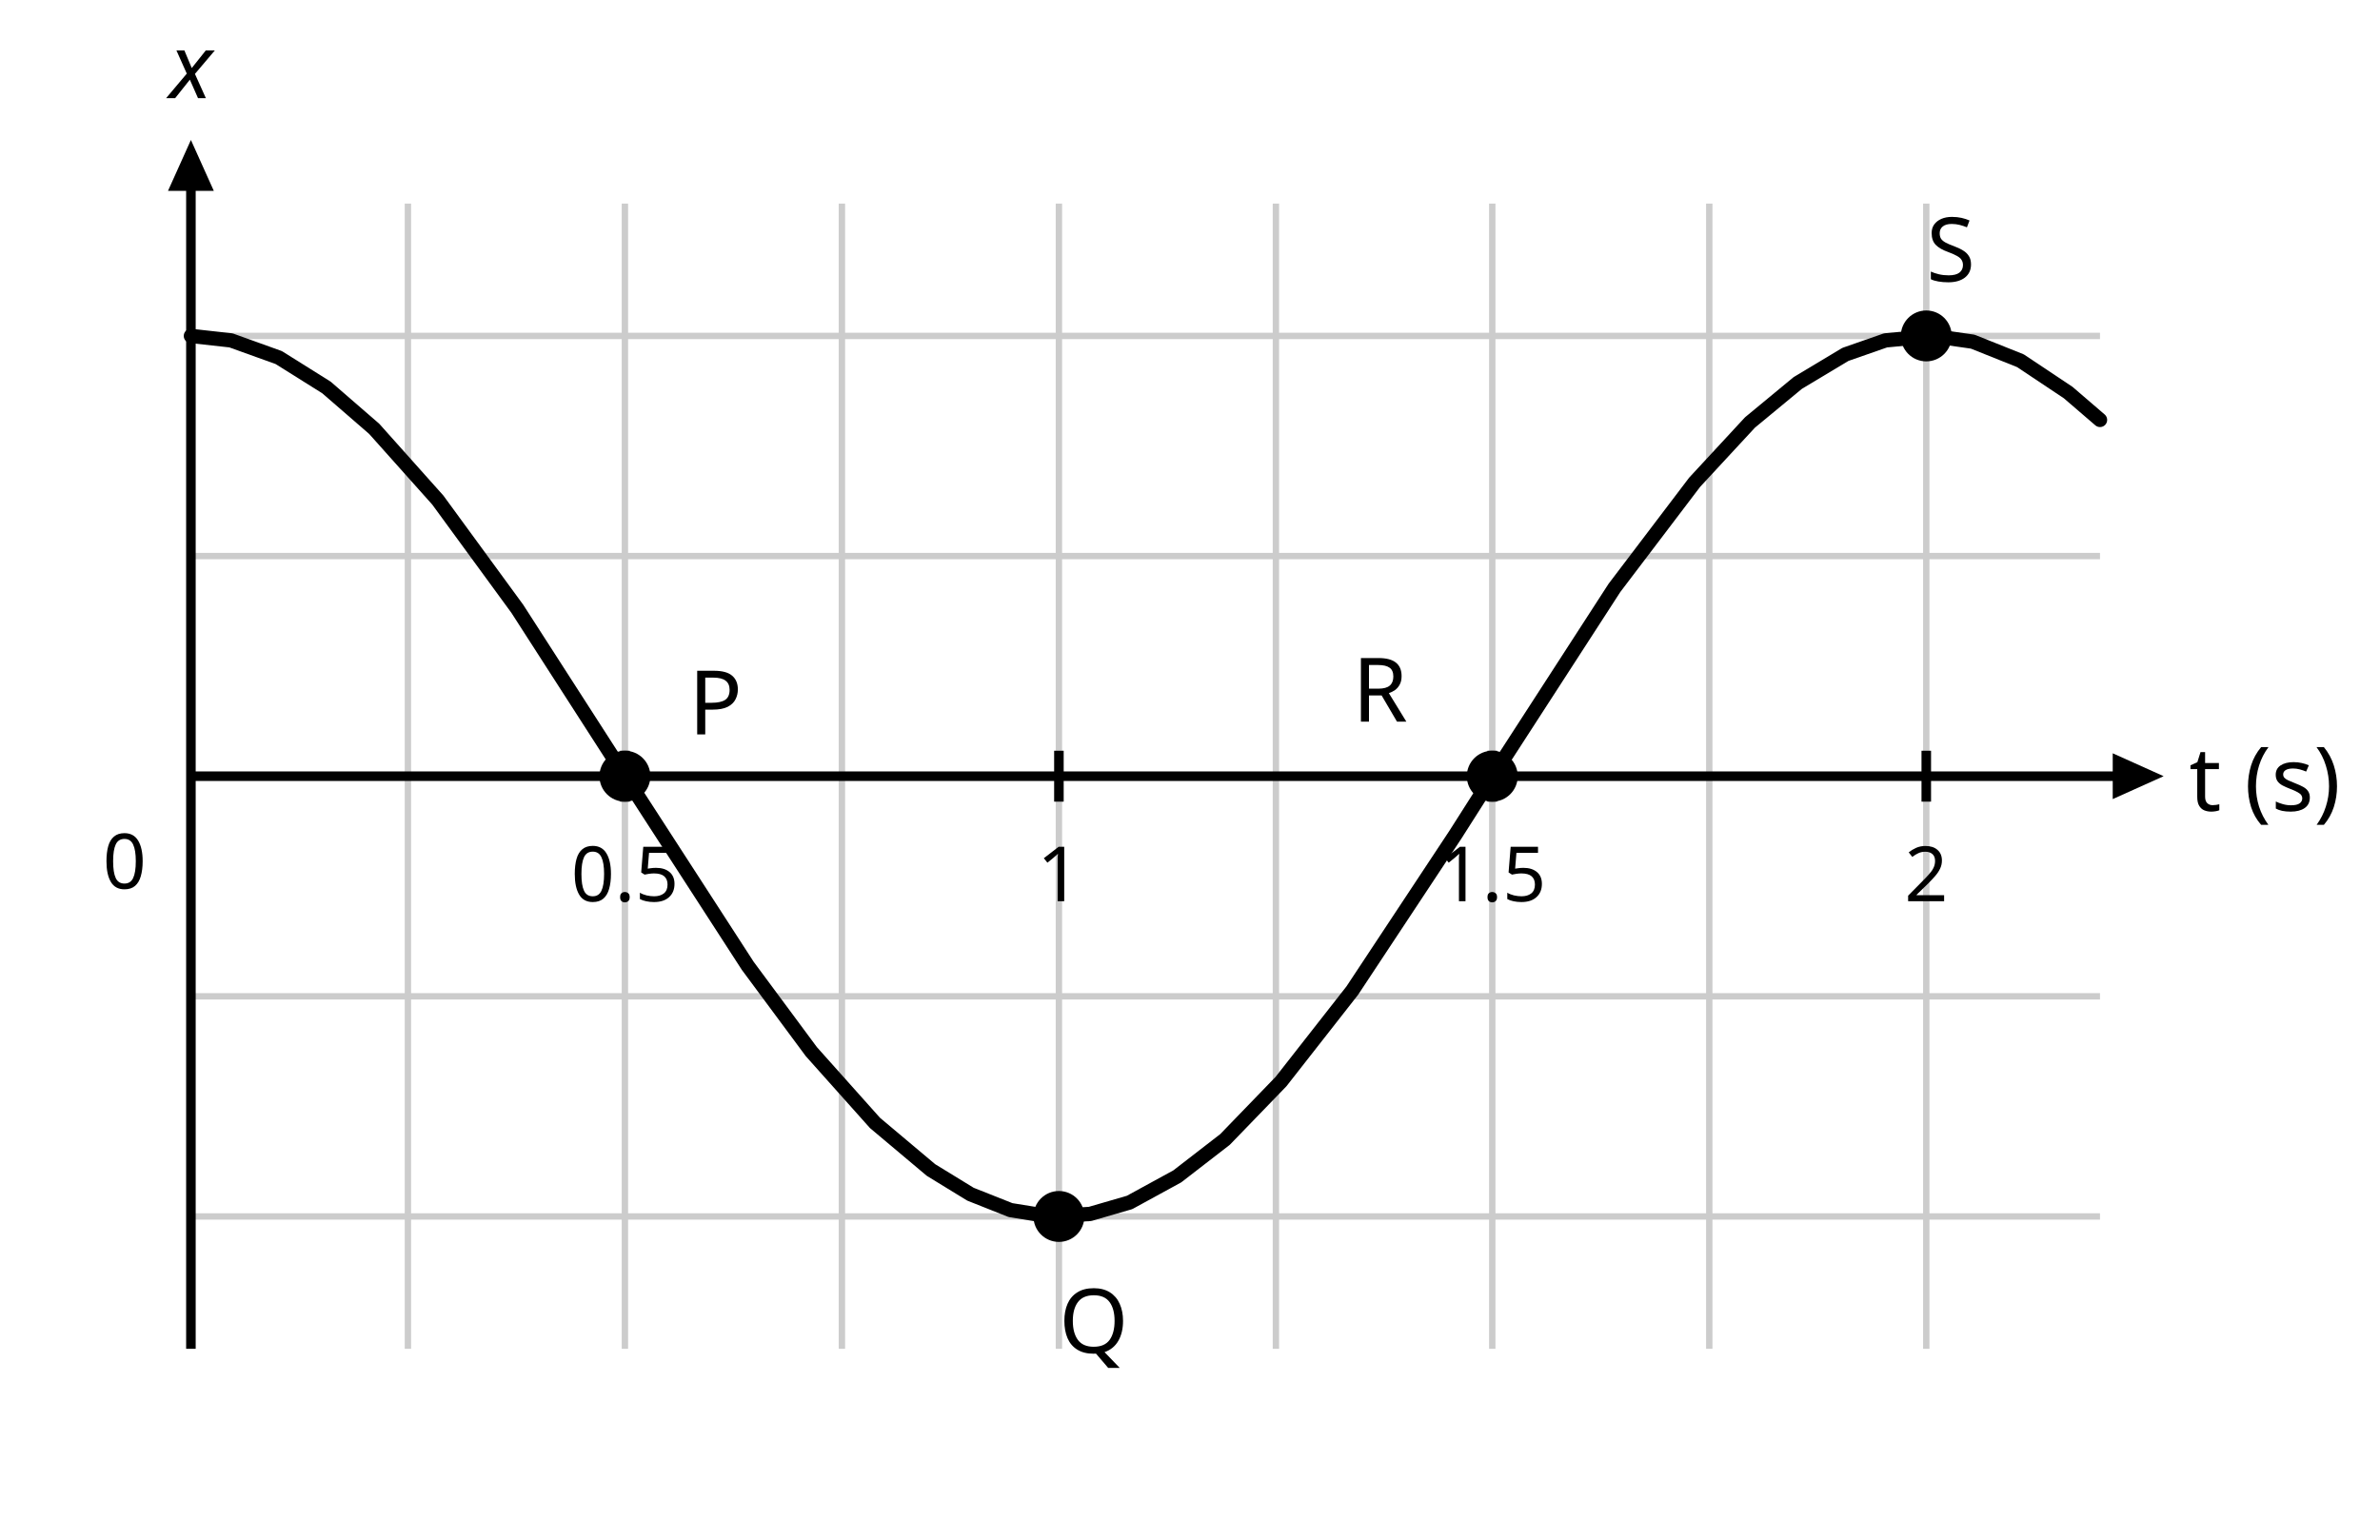
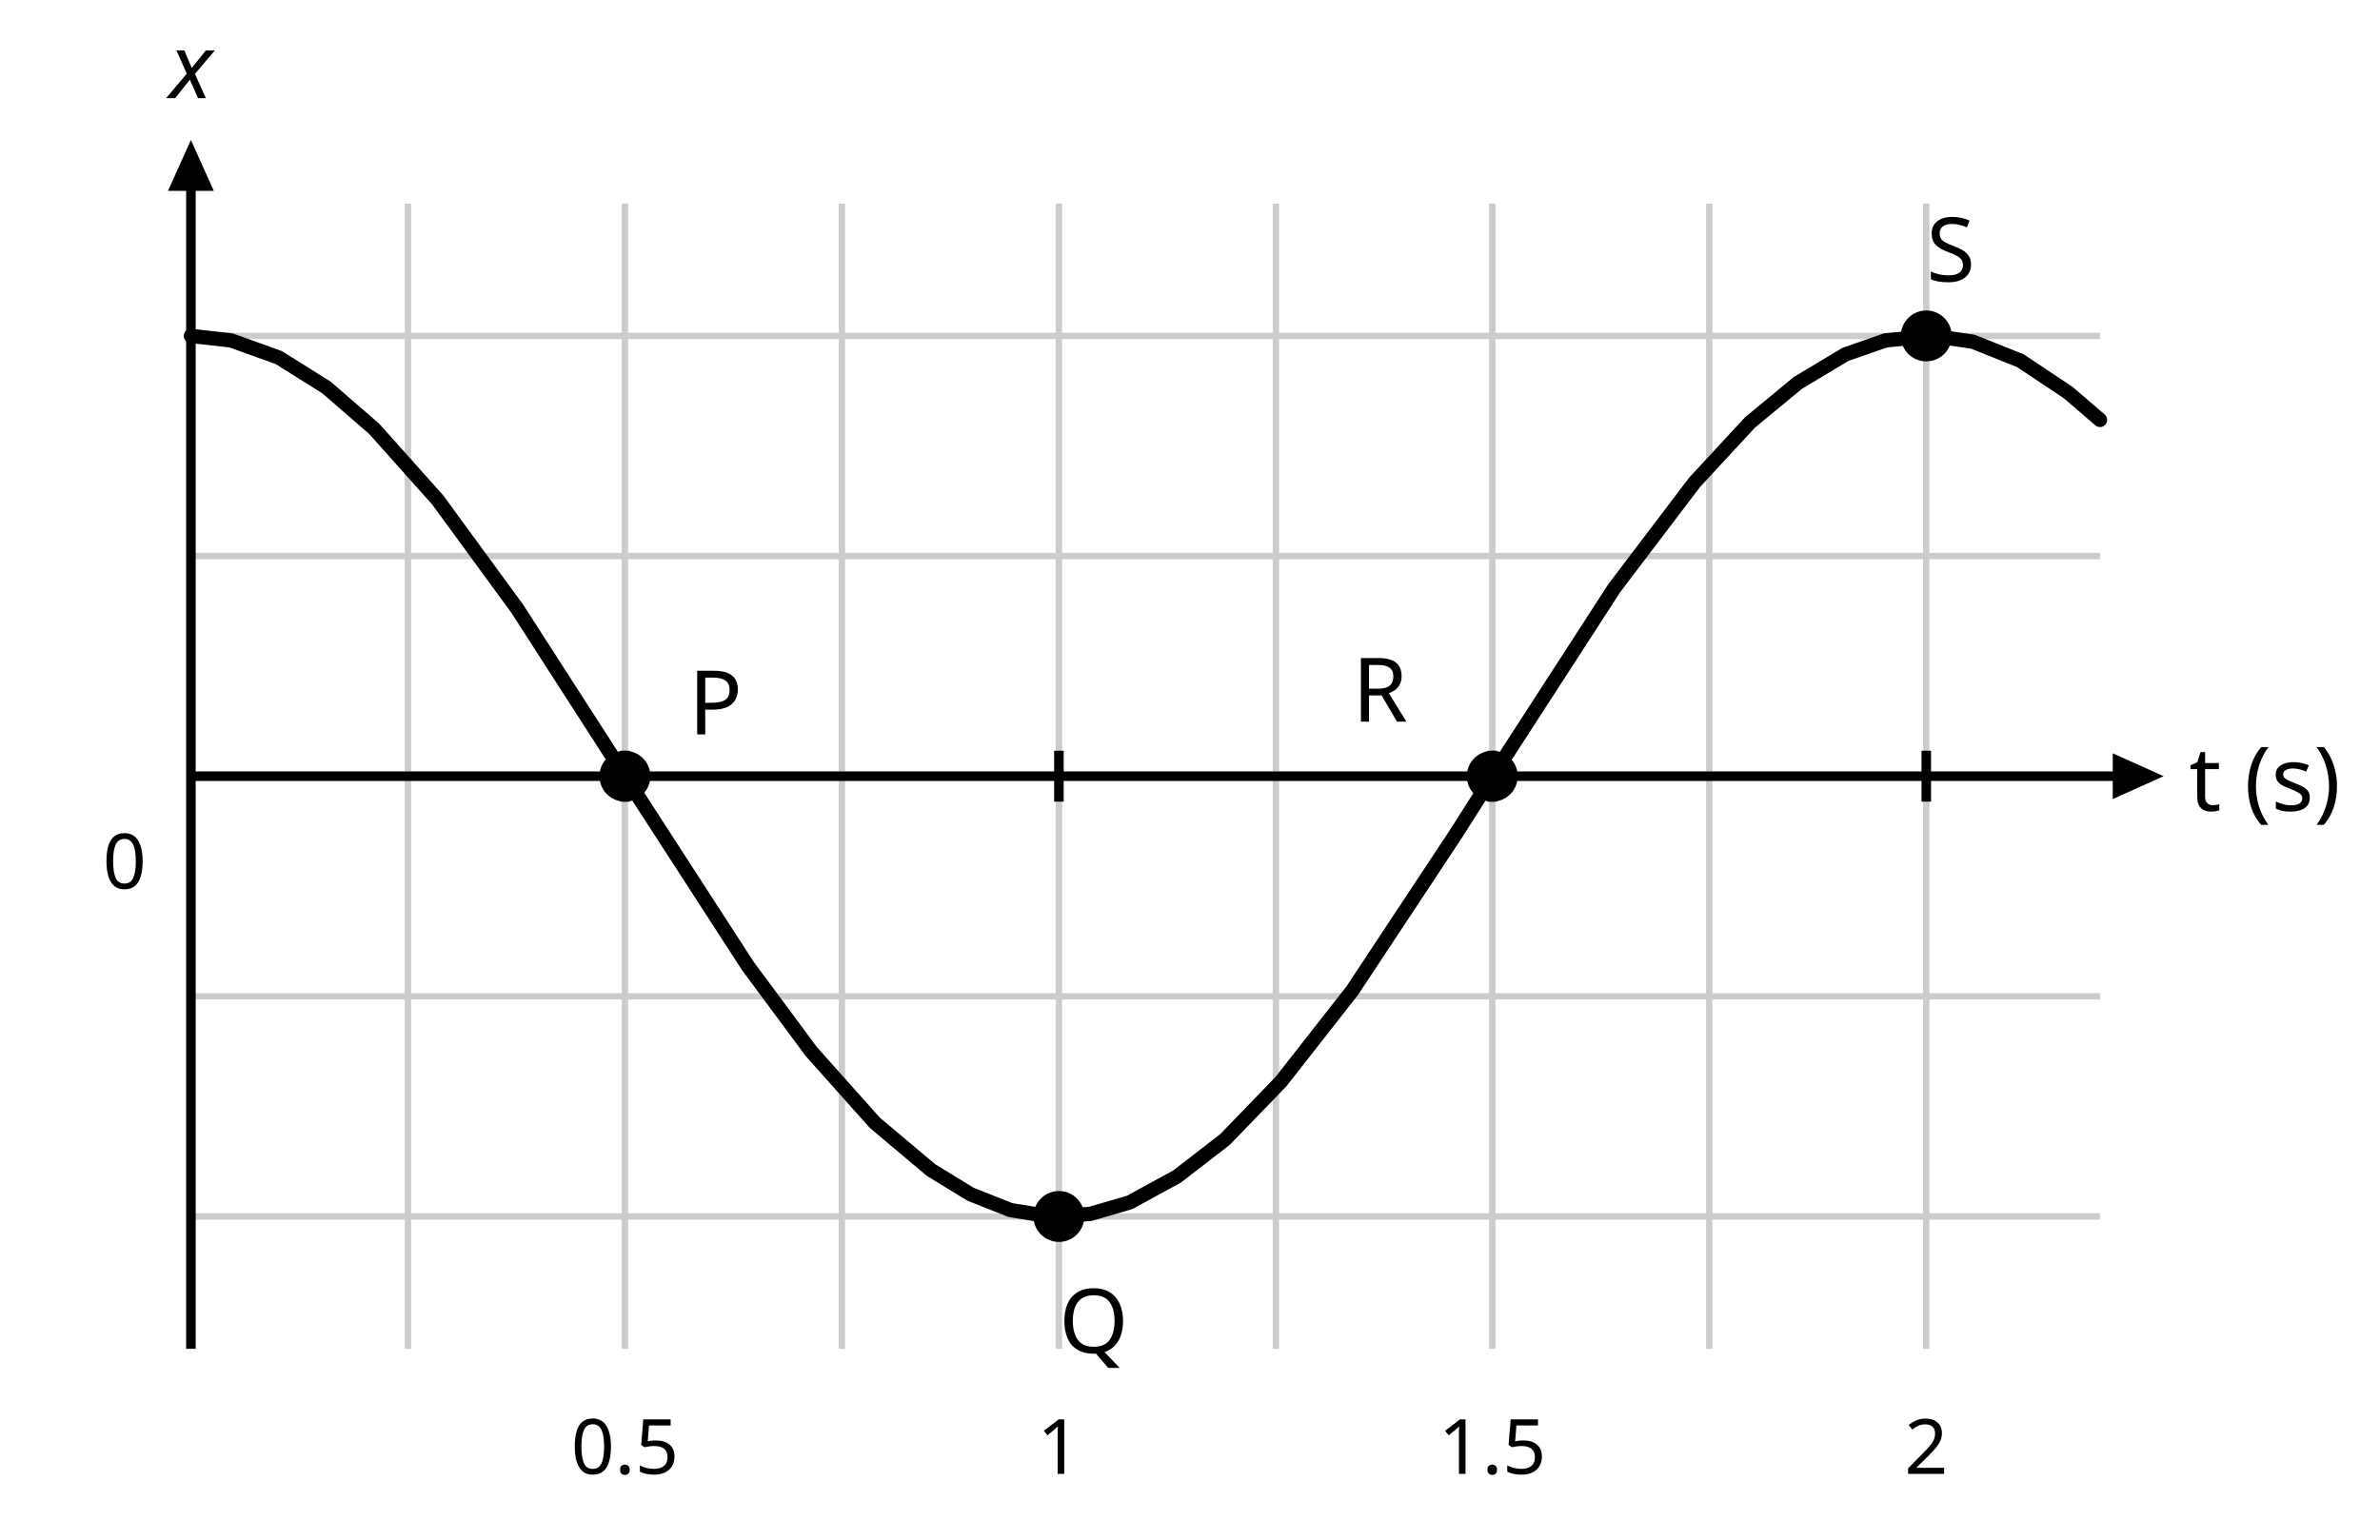
<svg xmlns="http://www.w3.org/2000/svg" viewBox="0 0 374 242">
  <g>
    <path d="M64.1 212V32M98.2 212V32M132.3 212V32M166.4 212V32M200.5 212V32M234.5 212V32M268.6 212V32M302.7 212V32M30 191.2H330M30 156.6H330M30 87.4H330M30 52.8H330" fill="none" stroke="currentColor" stroke-width="1" stroke-opacity="0.2" />
    <line x1="30" y1="122" x2="333.6" y2="122" stroke="currentColor" stroke-width="1.5" />
    <polygon points="340,122 332,125.6 332,118.4" fill="currentColor" stroke="none" />
    <line x1="30" y1="212" x2="30" y2="28.4" stroke="currentColor" stroke-width="1.5" />
    <polygon points="30,22 33.6,30 26.4,30" fill="currentColor" stroke="none" />
-     <text x="98.2" y="137" fill="currentColor" font-size="12" font-family="sans-serif" text-anchor="middle" dominant-baseline="central">0.5</text>
-     <text x="166.4" y="137" fill="currentColor" font-size="12" font-family="sans-serif" text-anchor="middle" dominant-baseline="central">1</text>
-     <text x="234.5" y="137" fill="currentColor" font-size="12" font-family="sans-serif" text-anchor="middle" dominant-baseline="central">1.5</text>
-     <text x="302.7" y="137" fill="currentColor" font-size="12" font-family="sans-serif" text-anchor="middle" dominant-baseline="central">2</text>
-     <path d="M98.2 118V126M166.4 118V126M234.5 118V126M302.7 118V126" fill="none" stroke="currentColor" stroke-width="1.5" />
    <text x="23" y="135" fill="currentColor" font-size="12" font-family="sans-serif" text-anchor="end" dominant-baseline="central">0</text>
    <text x="344" y="122" fill="currentColor" font-size="14" font-family="sans-serif" text-anchor="start" dominant-baseline="central">t (s)</text>
    <text x="30" y="10" fill="currentColor" font-size="14" font-family="sans-serif" font-style="italic" text-anchor="middle" dominant-baseline="central">x</text>
+     <path d="M98.2 118V126M166.4 118V126M234.5 118V126M302.7 118V126" fill="none" stroke="currentColor" stroke-width="1.5" />
+     <text x="98.2" y="227" fill="currentColor" font-size="12" font-family="sans-serif" text-anchor="middle" dominant-baseline="central">0.5</text>
+     <text x="166.4" y="227" fill="currentColor" font-size="12" font-family="sans-serif" text-anchor="middle" dominant-baseline="central">1</text>
+     <text x="234.5" y="227" fill="currentColor" font-size="12" font-family="sans-serif" text-anchor="middle" dominant-baseline="central">1.5</text>
+     <text x="302.7" y="227" fill="currentColor" font-size="12" font-family="sans-serif" text-anchor="middle" dominant-baseline="central">2</text>
    <polyline points="30,52.8 36.3,53.5 43.8,56.2 51.3,60.9 58.8,67.4 68.8,78.6 81.3,95.7 98.8,122.9" fill="none" stroke="currentColor" stroke-width="2.25" stroke-linecap="round" stroke-linejoin="round" />
    <polyline points="98.8,122.9 117.5,151.8 127.5,165.3 137.5,176.5 146.3,183.9 152.5,187.7 158.8,190.2 165,191.2 171.3,190.8 177.5,189 185,184.9 192.5,179.1 201.3,170 212.5,155.7 228.7,131.2 235,121.3" fill="none" stroke="currentColor" stroke-width="2.25" stroke-linecap="round" stroke-linejoin="round" />
    <polyline points="235,121.3 253.7,92.4 266.3,75.8 275,66.4 282.5,60.2 290,55.7 296.3,53.5 303.7,52.8 310,53.7 317.5,56.7 325,61.7 330,66" fill="none" stroke="currentColor" stroke-width="2.25" stroke-linecap="round" stroke-linejoin="round" />
    <circle cx="98.2" cy="122" r="4" fill="currentColor" stroke="none" />
    <text x="108.2" y="110" fill="currentColor" font-size="14" font-family="sans-serif" text-anchor="start" dominant-baseline="central">P</text>
    <circle cx="166.4" cy="191.2" r="4" fill="currentColor" stroke="none" />
    <text x="166.4" y="207.2" fill="currentColor" font-size="14" font-family="sans-serif" text-anchor="start" dominant-baseline="central">Q</text>
    <circle cx="234.5" cy="122" r="4" fill="currentColor" stroke="none" />
    <text x="212.5" y="108" fill="currentColor" font-size="14" font-family="sans-serif" text-anchor="start" dominant-baseline="central">R</text>
    <circle cx="302.7" cy="52.8" r="4" fill="currentColor" stroke="none" />
    <text x="302.7" y="38.8" fill="currentColor" font-size="14" font-family="sans-serif" text-anchor="start" dominant-baseline="central">S</text>
  </g>
</svg>
